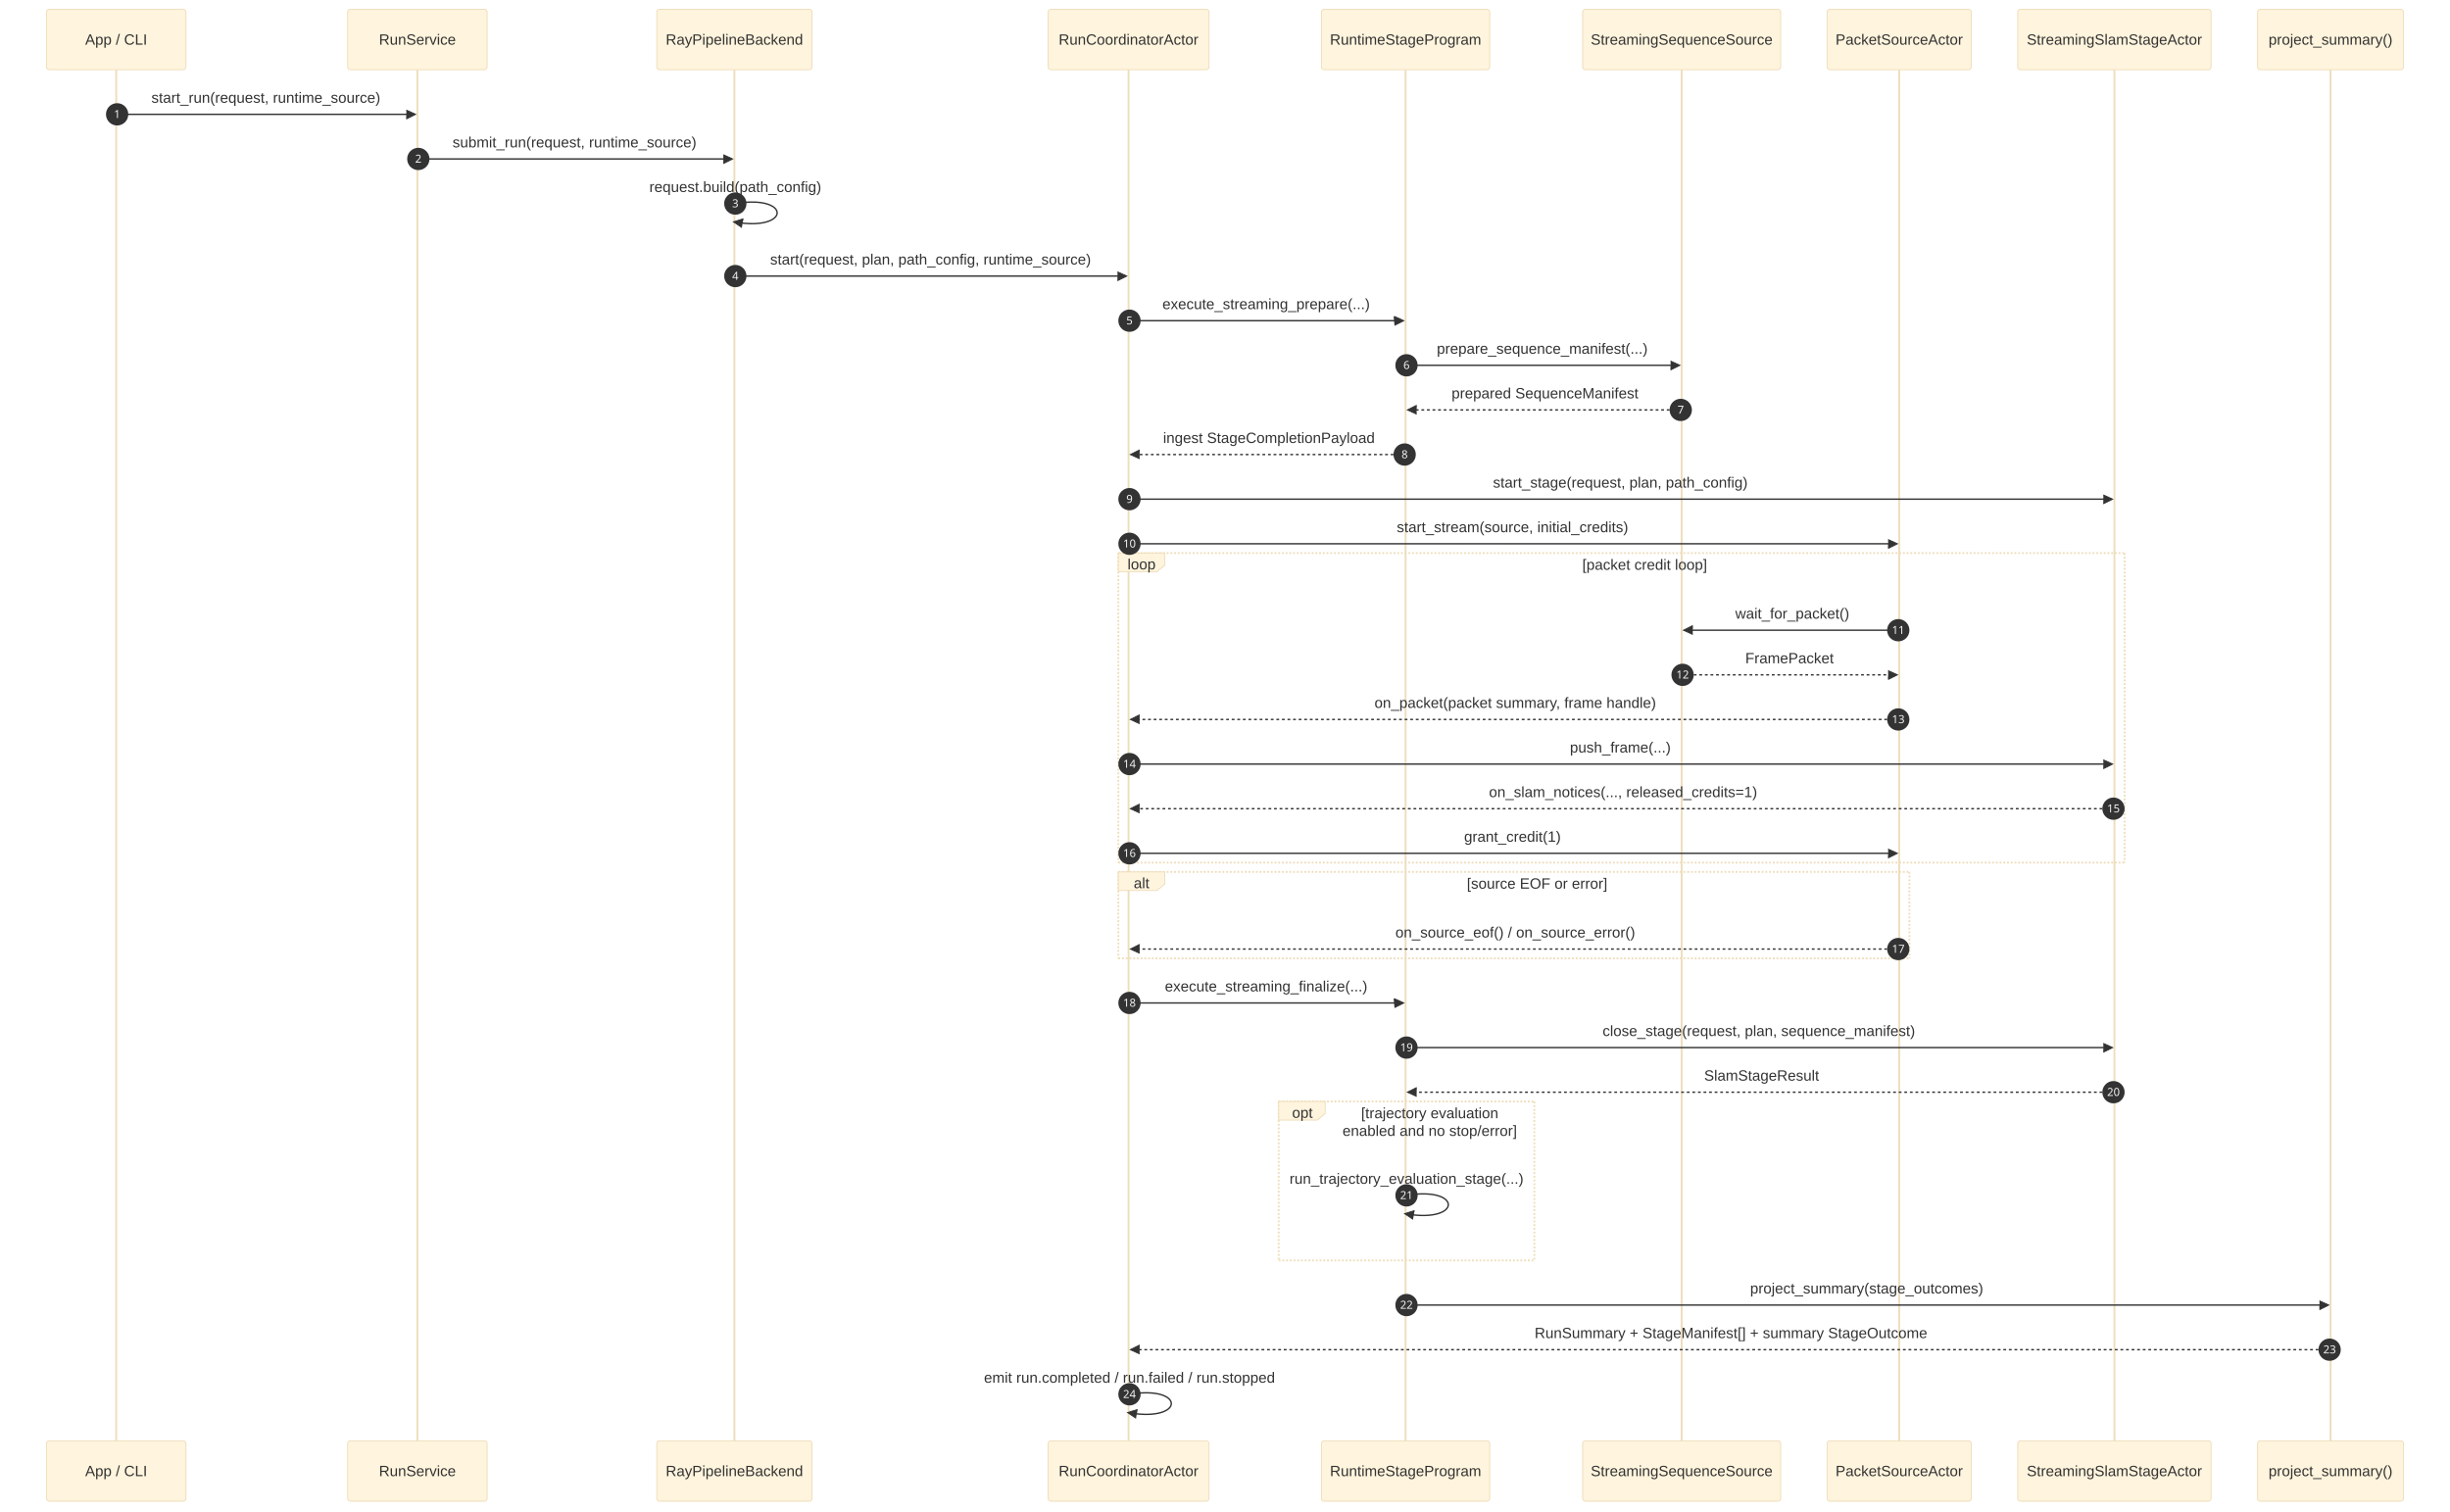
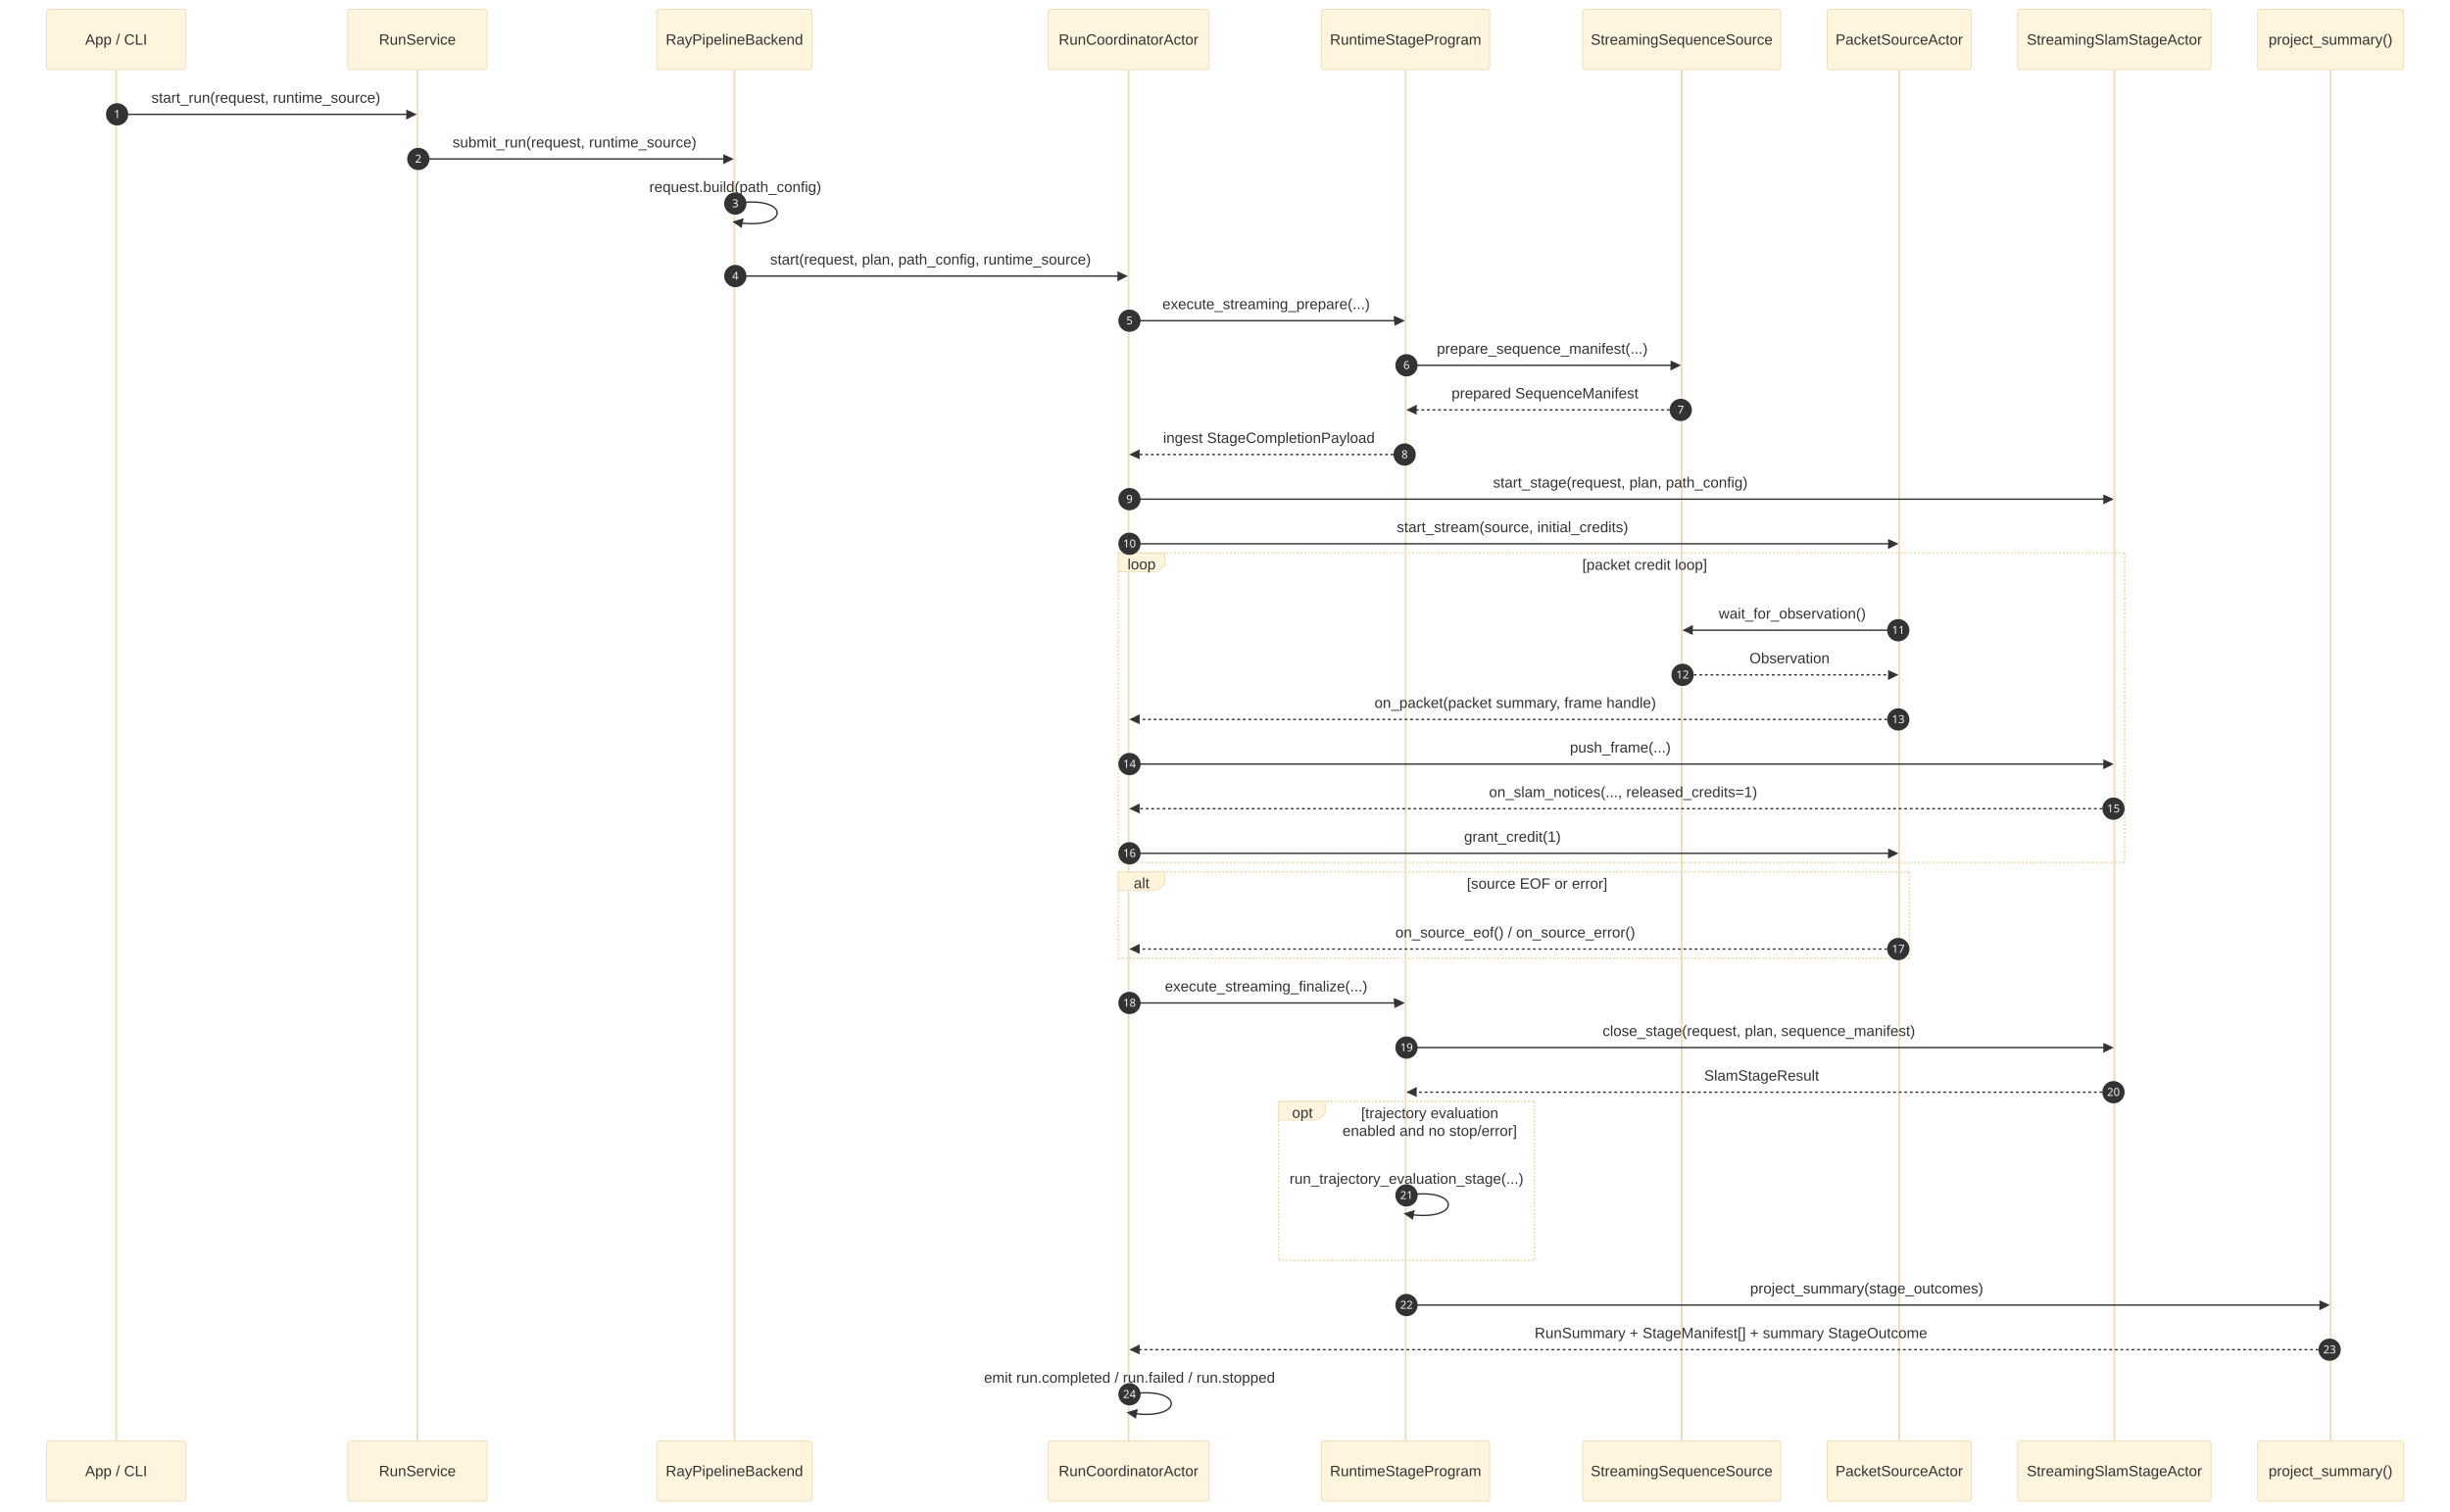
<svg xmlns="http://www.w3.org/2000/svg" id="container" width="2635.5" height="1626" viewBox="-50 -10 2635.5 1626" role="graphics-document document" aria-roledescription="sequence">
  <g>
    <rect x="2378.5" y="1540" fill="#eaeaea" stroke="#666" width="157" height="65" name="Summary" rx="3" ry="3" class="actor actor-bottom" />
    <text x="2457" y="1572.5" dominant-baseline="central" alignment-baseline="central" class="actor actor-box" style="text-anchor: middle; font-size: 16px; font-weight: 400;">
      <tspan x="2457" dy="0">project_summary()</tspan>
    </text>
  </g>
  <g>
    <rect x="2120.5" y="1540" fill="#eaeaea" stroke="#666" width="208" height="65" name="Slam" rx="3" ry="3" class="actor actor-bottom" />
    <text x="2224.5" y="1572.5" dominant-baseline="central" alignment-baseline="central" class="actor actor-box" style="text-anchor: middle; font-size: 16px; font-weight: 400;">
      <tspan x="2224.5" dy="0">StreamingSlamStageActor</tspan>
    </text>
  </g>
  <g>
    <rect x="1915.5" y="1540" fill="#eaeaea" stroke="#666" width="155" height="65" name="Packet" rx="3" ry="3" class="actor actor-bottom" />
    <text x="1993" y="1572.5" dominant-baseline="central" alignment-baseline="central" class="actor actor-box" style="text-anchor: middle; font-size: 16px; font-weight: 400;">
      <tspan x="1993" dy="0">PacketSourceActor</tspan>
    </text>
  </g>
  <g>
    <rect x="1652.5" y="1540" fill="#eaeaea" stroke="#666" width="213" height="65" name="Source" rx="3" ry="3" class="actor actor-bottom" />
    <text x="1759" y="1572.5" dominant-baseline="central" alignment-baseline="central" class="actor actor-box" style="text-anchor: middle; font-size: 16px; font-weight: 400;">
      <tspan x="1759" dy="0">StreamingSequenceSource</tspan>
    </text>
  </g>
  <g>
    <rect x="1371.5" y="1540" fill="#eaeaea" stroke="#666" width="181" height="65" name="Program" rx="3" ry="3" class="actor actor-bottom" />
    <text x="1462" y="1572.5" dominant-baseline="central" alignment-baseline="central" class="actor actor-box" style="text-anchor: middle; font-size: 16px; font-weight: 400;">
      <tspan x="1462" dy="0">RuntimeStageProgram</tspan>
    </text>
  </g>
  <g>
    <rect x="1077.5" y="1540" fill="#eaeaea" stroke="#666" width="173" height="65" name="Coord" rx="3" ry="3" class="actor actor-bottom" />
    <text x="1164" y="1572.5" dominant-baseline="central" alignment-baseline="central" class="actor actor-box" style="text-anchor: middle; font-size: 16px; font-weight: 400;">
      <tspan x="1164" dy="0">RunCoordinatorActor</tspan>
    </text>
  </g>
  <g>
    <rect x="656.5" y="1540" fill="#eaeaea" stroke="#666" width="167" height="65" name="Backend" rx="3" ry="3" class="actor actor-bottom" />
    <text x="740" y="1572.5" dominant-baseline="central" alignment-baseline="central" class="actor actor-box" style="text-anchor: middle; font-size: 16px; font-weight: 400;">
      <tspan x="740" dy="0">RayPipelineBackend</tspan>
    </text>
  </g>
  <g>
    <rect x="324" y="1540" fill="#eaeaea" stroke="#666" width="150" height="65" name="Service" rx="3" ry="3" class="actor actor-bottom" />
    <text x="399" y="1572.5" dominant-baseline="central" alignment-baseline="central" class="actor actor-box" style="text-anchor: middle; font-size: 16px; font-weight: 400;">
      <tspan x="399" dy="0">RunService</tspan>
    </text>
  </g>
  <g>
    <rect x="0" y="1540" fill="#eaeaea" stroke="#666" width="150" height="65" name="Caller" rx="3" ry="3" class="actor actor-bottom" />
    <text x="75" y="1572.5" dominant-baseline="central" alignment-baseline="central" class="actor actor-box" style="text-anchor: middle; font-size: 16px; font-weight: 400;">
      <tspan x="75" dy="0">App / CLI</tspan>
    </text>
  </g>
  <g>
    <line id="actor8" x1="2457" y1="65" x2="2457" y2="1540" class="actor-line 200" stroke-width="0.5px" stroke="#999" name="Summary" />
    <g id="root-8">
      <rect x="2378.5" y="0" fill="#eaeaea" stroke="#666" width="157" height="65" name="Summary" rx="3" ry="3" class="actor actor-top" />
      <text x="2457" y="32.5" dominant-baseline="central" alignment-baseline="central" class="actor actor-box" style="text-anchor: middle; font-size: 16px; font-weight: 400;">
        <tspan x="2457" dy="0">project_summary()</tspan>
      </text>
    </g>
  </g>
  <g>
    <line id="actor7" x1="2224.5" y1="65" x2="2224.5" y2="1540" class="actor-line 200" stroke-width="0.5px" stroke="#999" name="Slam" />
    <g id="root-7">
      <rect x="2120.5" y="0" fill="#eaeaea" stroke="#666" width="208" height="65" name="Slam" rx="3" ry="3" class="actor actor-top" />
      <text x="2224.5" y="32.5" dominant-baseline="central" alignment-baseline="central" class="actor actor-box" style="text-anchor: middle; font-size: 16px; font-weight: 400;">
        <tspan x="2224.5" dy="0">StreamingSlamStageActor</tspan>
      </text>
    </g>
  </g>
  <g>
    <line id="actor6" x1="1993" y1="65" x2="1993" y2="1540" class="actor-line 200" stroke-width="0.5px" stroke="#999" name="Packet" />
    <g id="root-6">
      <rect x="1915.5" y="0" fill="#eaeaea" stroke="#666" width="155" height="65" name="Packet" rx="3" ry="3" class="actor actor-top" />
      <text x="1993" y="32.5" dominant-baseline="central" alignment-baseline="central" class="actor actor-box" style="text-anchor: middle; font-size: 16px; font-weight: 400;">
        <tspan x="1993" dy="0">PacketSourceActor</tspan>
      </text>
    </g>
  </g>
  <g>
    <line id="actor5" x1="1759" y1="65" x2="1759" y2="1540" class="actor-line 200" stroke-width="0.5px" stroke="#999" name="Source" />
    <g id="root-5">
      <rect x="1652.5" y="0" fill="#eaeaea" stroke="#666" width="213" height="65" name="Source" rx="3" ry="3" class="actor actor-top" />
      <text x="1759" y="32.5" dominant-baseline="central" alignment-baseline="central" class="actor actor-box" style="text-anchor: middle; font-size: 16px; font-weight: 400;">
        <tspan x="1759" dy="0">StreamingSequenceSource</tspan>
      </text>
    </g>
  </g>
  <g>
    <line id="actor4" x1="1462" y1="65" x2="1462" y2="1540" class="actor-line 200" stroke-width="0.5px" stroke="#999" name="Program" />
    <g id="root-4">
      <rect x="1371.5" y="0" fill="#eaeaea" stroke="#666" width="181" height="65" name="Program" rx="3" ry="3" class="actor actor-top" />
      <text x="1462" y="32.5" dominant-baseline="central" alignment-baseline="central" class="actor actor-box" style="text-anchor: middle; font-size: 16px; font-weight: 400;">
        <tspan x="1462" dy="0">RuntimeStageProgram</tspan>
      </text>
    </g>
  </g>
  <g>
    <line id="actor3" x1="1164" y1="65" x2="1164" y2="1540" class="actor-line 200" stroke-width="0.5px" stroke="#999" name="Coord" />
    <g id="root-3">
      <rect x="1077.5" y="0" fill="#eaeaea" stroke="#666" width="173" height="65" name="Coord" rx="3" ry="3" class="actor actor-top" />
      <text x="1164" y="32.5" dominant-baseline="central" alignment-baseline="central" class="actor actor-box" style="text-anchor: middle; font-size: 16px; font-weight: 400;">
        <tspan x="1164" dy="0">RunCoordinatorActor</tspan>
      </text>
    </g>
  </g>
  <g>
    <line id="actor2" x1="740" y1="65" x2="740" y2="1540" class="actor-line 200" stroke-width="0.5px" stroke="#999" name="Backend" />
    <g id="root-2">
      <rect x="656.5" y="0" fill="#eaeaea" stroke="#666" width="167" height="65" name="Backend" rx="3" ry="3" class="actor actor-top" />
      <text x="740" y="32.5" dominant-baseline="central" alignment-baseline="central" class="actor actor-box" style="text-anchor: middle; font-size: 16px; font-weight: 400;">
        <tspan x="740" dy="0">RayPipelineBackend</tspan>
      </text>
    </g>
  </g>
  <g>
    <line id="actor1" x1="399" y1="65" x2="399" y2="1540" class="actor-line 200" stroke-width="0.5px" stroke="#999" name="Service" />
    <g id="root-1">
      <rect x="324" y="0" fill="#eaeaea" stroke="#666" width="150" height="65" name="Service" rx="3" ry="3" class="actor actor-top" />
      <text x="399" y="32.5" dominant-baseline="central" alignment-baseline="central" class="actor actor-box" style="text-anchor: middle; font-size: 16px; font-weight: 400;">
        <tspan x="399" dy="0">RunService</tspan>
      </text>
    </g>
  </g>
  <g>
    <line id="actor0" x1="75" y1="65" x2="75" y2="1540" class="actor-line 200" stroke-width="0.5px" stroke="#999" name="Caller" />
    <g id="root-0">
      <rect x="0" y="0" fill="#eaeaea" stroke="#666" width="150" height="65" name="Caller" rx="3" ry="3" class="actor actor-top" />
      <text x="75" y="32.5" dominant-baseline="central" alignment-baseline="central" class="actor actor-box" style="text-anchor: middle; font-size: 16px; font-weight: 400;">
        <tspan x="75" dy="0">App / CLI</tspan>
      </text>
    </g>
  </g>
  <style>#container{font-family:"trebuchet ms",verdana,arial,sans-serif;font-size:16px;fill:#333;}@keyframes edge-animation-frame{from{stroke-dashoffset:0;}}@keyframes dash{to{stroke-dashoffset:0;}}#container .edge-animation-slow{stroke-dasharray:9,5!important;stroke-dashoffset:900;animation:dash 50s linear infinite;stroke-linecap:round;}#container .edge-animation-fast{stroke-dasharray:9,5!important;stroke-dashoffset:900;animation:dash 20s linear infinite;stroke-linecap:round;}#container .error-icon{fill:hsl(220.588, 100%, 98.333%);}#container .error-text{fill:rgb(8.5, 5.75, 0);stroke:rgb(8.5, 5.75, 0);}#container .edge-thickness-normal{stroke-width:1px;}#container .edge-thickness-thick{stroke-width:3.5px;}#container .edge-pattern-solid{stroke-dasharray:0;}#container .edge-thickness-invisible{stroke-width:0;fill:none;}#container .edge-pattern-dashed{stroke-dasharray:3;}#container .edge-pattern-dotted{stroke-dasharray:2;}#container .marker{fill:#0b0b0b;stroke:#0b0b0b;}#container .marker.cross{stroke:#0b0b0b;}#container svg{font-family:"trebuchet ms",verdana,arial,sans-serif;font-size:16px;}#container p{margin:0;}#container .actor{stroke:hsl(40.588, 60%, 83.333%);fill:#fff4dd;}#container text.actor&gt;tspan{fill:#333;stroke:none;}#container .actor-line{stroke:hsl(40.588, 60%, 83.333%);}#container .innerArc{stroke-width:1.5;stroke-dasharray:none;}#container .messageLine0{stroke-width:1.5;stroke-dasharray:none;stroke:#333;}#container .messageLine1{stroke-width:1.5;stroke-dasharray:2,2;stroke:#333;}#container #arrowhead path{fill:#333;stroke:#333;}#container .sequenceNumber{fill:#f4f4f4;}#container #sequencenumber{fill:#333;}#container #crosshead path{fill:#333;stroke:#333;}#container .messageText{fill:#333;stroke:none;}#container .labelBox{stroke:hsl(40.588, 60%, 83.333%);fill:#fff4dd;}#container .labelText,#container .labelText&gt;tspan{fill:#333;stroke:none;}#container .loopText,#container .loopText&gt;tspan{fill:#333;stroke:none;}#container .loopLine{stroke-width:2px;stroke-dasharray:2,2;stroke:hsl(40.588, 60%, 83.333%);fill:hsl(40.588, 60%, 83.333%);}#container .note{stroke:hsl(52.683, 60%, 73.922%);fill:#fff5ad;}#container .noteText,#container .noteText&gt;tspan{fill:#333;stroke:none;}#container .activation0{fill:hsl(-79.412, 100%, 93.333%);stroke:hsl(-79.412, 100%, 83.333%);}#container .activation1{fill:hsl(-79.412, 100%, 93.333%);stroke:hsl(-79.412, 100%, 83.333%);}#container .activation2{fill:hsl(-79.412, 100%, 93.333%);stroke:hsl(-79.412, 100%, 83.333%);}#container .actorPopupMenu{position:absolute;}#container .actorPopupMenuPanel{position:absolute;fill:#fff4dd;box-shadow:0px 8px 16px 0px rgba(0,0,0,0.2);filter:drop-shadow(3px 5px 2px rgb(0 0 0 / 0.4));}#container .actor-man line{stroke:hsl(40.588, 60%, 83.333%);fill:#fff4dd;}#container .actor-man circle,#container line{stroke:hsl(40.588, 60%, 83.333%);fill:#fff4dd;stroke-width:2px;}#container :root{--mermaid-font-family:"trebuchet ms",verdana,arial,sans-serif;}</style>
  <g />
  <defs>
    <symbol id="computer" width="24" height="24">
      <path transform="scale(.5)" d="M2 2v13h20v-13h-20zm18 11h-16v-9h16v9zm-10.228 6l.466-1h3.524l.467 1h-4.457zm14.228 3h-24l2-6h2.104l-1.33 4h18.45l-1.297-4h2.073l2 6zm-5-10h-14v-7h14v7z" />
    </symbol>
  </defs>
  <defs>
    <symbol id="database" fill-rule="evenodd" clip-rule="evenodd">
      <path transform="scale(.5)" d="M12.258.001l.256.004.255.005.253.008.251.01.249.012.247.015.246.016.242.019.241.02.239.023.236.024.233.027.231.028.229.031.225.032.223.034.22.036.217.038.214.04.211.041.208.043.205.045.201.046.198.048.194.05.191.051.187.053.183.054.18.056.175.057.172.059.168.06.163.061.16.063.155.064.15.066.074.033.073.033.071.034.07.034.069.035.068.035.067.035.066.035.064.036.064.036.062.036.06.036.06.037.058.037.058.037.055.038.055.038.053.038.052.038.051.039.05.039.048.039.047.039.045.04.044.04.043.04.041.04.04.041.039.041.037.041.036.041.034.041.033.042.032.042.03.042.029.042.027.042.026.043.024.043.023.043.021.043.02.043.018.044.017.043.015.044.013.044.012.044.011.045.009.044.007.045.006.045.004.045.002.045.001.045v17l-.001.045-.002.045-.004.045-.006.045-.007.045-.009.044-.011.045-.012.044-.013.044-.015.044-.017.043-.018.044-.02.043-.021.043-.023.043-.024.043-.026.043-.027.042-.029.042-.03.042-.032.042-.033.042-.034.041-.036.041-.037.041-.039.041-.04.041-.041.04-.043.04-.044.04-.045.04-.047.039-.048.039-.05.039-.051.039-.052.038-.053.038-.055.038-.055.038-.058.037-.058.037-.06.037-.06.036-.062.036-.064.036-.064.036-.066.035-.067.035-.068.035-.069.035-.07.034-.071.034-.073.033-.074.033-.15.066-.155.064-.16.063-.163.061-.168.06-.172.059-.175.057-.18.056-.183.054-.187.053-.191.051-.194.05-.198.048-.201.046-.205.045-.208.043-.211.041-.214.04-.217.038-.22.036-.223.034-.225.032-.229.031-.231.028-.233.027-.236.024-.239.023-.241.02-.242.019-.246.016-.247.015-.249.012-.251.01-.253.008-.255.005-.256.004-.258.001-.258-.001-.256-.004-.255-.005-.253-.008-.251-.01-.249-.012-.247-.015-.245-.016-.243-.019-.241-.02-.238-.023-.236-.024-.234-.027-.231-.028-.228-.031-.226-.032-.223-.034-.22-.036-.217-.038-.214-.04-.211-.041-.208-.043-.204-.045-.201-.046-.198-.048-.195-.05-.19-.051-.187-.053-.184-.054-.179-.056-.176-.057-.172-.059-.167-.06-.164-.061-.159-.063-.155-.064-.151-.066-.074-.033-.072-.033-.072-.034-.07-.034-.069-.035-.068-.035-.067-.035-.066-.035-.064-.036-.063-.036-.062-.036-.061-.036-.06-.037-.058-.037-.057-.037-.056-.038-.055-.038-.053-.038-.052-.038-.051-.039-.049-.039-.049-.039-.046-.039-.046-.04-.044-.04-.043-.04-.041-.04-.04-.041-.039-.041-.037-.041-.036-.041-.034-.041-.033-.042-.032-.042-.03-.042-.029-.042-.027-.042-.026-.043-.024-.043-.023-.043-.021-.043-.02-.043-.018-.044-.017-.043-.015-.044-.013-.044-.012-.044-.011-.045-.009-.044-.007-.045-.006-.045-.004-.045-.002-.045-.001-.045v-17l.001-.045.002-.045.004-.045.006-.045.007-.045.009-.044.011-.045.012-.044.013-.044.015-.044.017-.043.018-.044.02-.043.021-.043.023-.043.024-.043.026-.043.027-.042.029-.042.03-.042.032-.042.033-.042.034-.041.036-.041.037-.041.039-.041.04-.041.041-.04.043-.04.044-.04.046-.04.046-.039.049-.039.049-.039.051-.039.052-.038.053-.038.055-.038.056-.038.057-.037.058-.037.06-.037.061-.036.062-.036.063-.036.064-.036.066-.035.067-.035.068-.035.069-.035.07-.034.072-.034.072-.033.074-.033.151-.066.155-.064.159-.063.164-.061.167-.06.172-.059.176-.057.179-.056.184-.054.187-.053.19-.051.195-.05.198-.048.201-.046.204-.045.208-.043.211-.041.214-.04.217-.038.22-.036.223-.034.226-.032.228-.031.231-.028.234-.027.236-.024.238-.023.241-.02.243-.019.245-.016.247-.015.249-.012.251-.01.253-.008.255-.005.256-.004.258-.001.258.001zm-9.258 20.499v.01l.001.021.003.021.004.022.005.021.006.022.007.022.009.023.01.022.011.023.012.023.013.023.015.023.016.024.017.023.018.024.019.024.021.024.022.025.023.024.024.025.052.049.056.05.061.051.066.051.07.051.075.051.079.052.084.052.088.052.092.052.097.052.102.051.105.052.11.052.114.051.119.051.123.051.127.05.131.05.135.05.139.048.144.049.147.047.152.047.155.047.16.045.163.045.167.043.171.043.176.041.178.041.183.039.187.039.19.037.194.035.197.035.202.033.204.031.209.03.212.029.216.027.219.025.222.024.226.021.23.02.233.018.236.016.24.015.243.012.246.01.249.008.253.005.256.004.259.001.26-.001.257-.004.254-.005.25-.008.247-.011.244-.012.241-.014.237-.016.233-.018.231-.021.226-.021.224-.024.22-.026.216-.027.212-.028.21-.031.205-.031.202-.034.198-.034.194-.036.191-.037.187-.039.183-.04.179-.04.175-.042.172-.043.168-.044.163-.045.16-.046.155-.046.152-.047.148-.048.143-.049.139-.049.136-.05.131-.05.126-.05.123-.051.118-.052.114-.051.11-.052.106-.052.101-.052.096-.052.092-.052.088-.053.083-.051.079-.052.074-.052.07-.051.065-.051.06-.051.056-.05.051-.05.023-.024.023-.025.021-.024.02-.024.019-.024.018-.024.017-.024.015-.023.014-.024.013-.023.012-.023.01-.023.01-.022.008-.022.006-.022.006-.022.004-.022.004-.021.001-.021.001-.021v-4.127l-.077.055-.08.053-.083.054-.085.053-.087.052-.09.052-.093.051-.095.05-.097.05-.1.049-.102.049-.105.048-.106.047-.109.047-.111.046-.114.045-.115.045-.118.044-.12.043-.122.042-.124.042-.126.041-.128.04-.13.04-.132.038-.134.038-.135.037-.138.037-.139.035-.142.035-.143.034-.144.033-.147.032-.148.031-.15.03-.151.03-.153.029-.154.027-.156.027-.158.026-.159.025-.161.024-.162.023-.163.022-.165.021-.166.02-.167.019-.169.018-.169.017-.171.016-.173.015-.173.014-.175.013-.175.012-.177.011-.178.01-.179.008-.179.008-.181.006-.182.005-.182.004-.184.003-.184.002h-.37l-.184-.002-.184-.003-.182-.004-.182-.005-.181-.006-.179-.008-.179-.008-.178-.01-.176-.011-.176-.012-.175-.013-.173-.014-.172-.015-.171-.016-.17-.017-.169-.018-.167-.019-.166-.02-.165-.021-.163-.022-.162-.023-.161-.024-.159-.025-.157-.026-.156-.027-.155-.027-.153-.029-.151-.03-.15-.03-.148-.031-.146-.032-.145-.033-.143-.034-.141-.035-.14-.035-.137-.037-.136-.037-.134-.038-.132-.038-.13-.04-.128-.04-.126-.041-.124-.042-.122-.042-.12-.044-.117-.043-.116-.045-.113-.045-.112-.046-.109-.047-.106-.047-.105-.048-.102-.049-.1-.049-.097-.05-.095-.05-.093-.052-.09-.051-.087-.052-.085-.053-.083-.054-.08-.054-.077-.054v4.127zm0-5.654v.011l.001.021.003.021.004.021.005.022.006.022.007.022.009.022.01.022.011.023.012.023.013.023.015.024.016.023.017.024.018.024.019.024.021.024.022.024.023.025.024.024.052.05.056.05.061.05.066.051.07.051.075.052.079.051.084.052.088.052.092.052.097.052.102.052.105.052.11.051.114.051.119.052.123.05.127.051.131.05.135.049.139.049.144.048.147.048.152.047.155.046.16.045.163.045.167.044.171.042.176.042.178.04.183.04.187.038.19.037.194.036.197.034.202.033.204.032.209.03.212.028.216.027.219.025.222.024.226.022.23.02.233.018.236.016.24.014.243.012.246.01.249.008.253.006.256.003.259.001.26-.001.257-.003.254-.006.25-.008.247-.01.244-.012.241-.015.237-.016.233-.018.231-.02.226-.022.224-.024.22-.025.216-.027.212-.029.21-.03.205-.032.202-.033.198-.035.194-.036.191-.037.187-.039.183-.039.179-.041.175-.042.172-.043.168-.044.163-.045.16-.045.155-.047.152-.047.148-.048.143-.048.139-.05.136-.049.131-.05.126-.051.123-.051.118-.051.114-.052.11-.052.106-.052.101-.052.096-.052.092-.052.088-.052.083-.052.079-.052.074-.051.07-.052.065-.051.06-.05.056-.051.051-.049.023-.025.023-.024.021-.025.02-.024.019-.024.018-.024.017-.024.015-.023.014-.023.013-.024.012-.022.01-.023.01-.023.008-.022.006-.022.006-.022.004-.021.004-.022.001-.021.001-.021v-4.139l-.077.054-.08.054-.083.054-.085.052-.087.053-.09.051-.093.051-.095.051-.097.05-.1.049-.102.049-.105.048-.106.047-.109.047-.111.046-.114.045-.115.044-.118.044-.12.044-.122.042-.124.042-.126.041-.128.04-.13.039-.132.039-.134.038-.135.037-.138.036-.139.036-.142.035-.143.033-.144.033-.147.033-.148.031-.15.03-.151.03-.153.028-.154.028-.156.027-.158.026-.159.025-.161.024-.162.023-.163.022-.165.021-.166.02-.167.019-.169.018-.169.017-.171.016-.173.015-.173.014-.175.013-.175.012-.177.011-.178.009-.179.009-.179.007-.181.007-.182.005-.182.004-.184.003-.184.002h-.37l-.184-.002-.184-.003-.182-.004-.182-.005-.181-.007-.179-.007-.179-.009-.178-.009-.176-.011-.176-.012-.175-.013-.173-.014-.172-.015-.171-.016-.17-.017-.169-.018-.167-.019-.166-.02-.165-.021-.163-.022-.162-.023-.161-.024-.159-.025-.157-.026-.156-.027-.155-.028-.153-.028-.151-.03-.15-.03-.148-.031-.146-.033-.145-.033-.143-.033-.141-.035-.14-.036-.137-.036-.136-.037-.134-.038-.132-.039-.13-.039-.128-.04-.126-.041-.124-.042-.122-.043-.12-.043-.117-.044-.116-.044-.113-.046-.112-.046-.109-.046-.106-.047-.105-.048-.102-.049-.1-.049-.097-.05-.095-.051-.093-.051-.09-.051-.087-.053-.085-.052-.083-.054-.08-.054-.077-.054v4.139zm0-5.666v.011l.001.02.003.022.004.021.005.022.006.021.007.022.009.023.01.022.011.023.012.023.013.023.015.023.016.024.017.024.018.023.019.024.021.025.022.024.023.024.024.025.052.05.056.05.061.05.066.051.07.051.075.052.079.051.084.052.088.052.092.052.097.052.102.052.105.051.11.052.114.051.119.051.123.051.127.05.131.05.135.05.139.049.144.048.147.048.152.047.155.046.16.045.163.045.167.043.171.043.176.042.178.04.183.04.187.038.19.037.194.036.197.034.202.033.204.032.209.03.212.028.216.027.219.025.222.024.226.021.23.02.233.018.236.017.24.014.243.012.246.01.249.008.253.006.256.003.259.001.26-.001.257-.003.254-.006.25-.008.247-.01.244-.013.241-.014.237-.016.233-.018.231-.02.226-.022.224-.024.22-.025.216-.027.212-.029.21-.03.205-.032.202-.033.198-.035.194-.036.191-.037.187-.039.183-.039.179-.041.175-.042.172-.043.168-.044.163-.045.16-.045.155-.047.152-.047.148-.048.143-.049.139-.049.136-.049.131-.051.126-.05.123-.051.118-.052.114-.051.11-.052.106-.052.101-.052.096-.052.092-.052.088-.052.083-.052.079-.052.074-.052.07-.051.065-.051.06-.051.056-.05.051-.049.023-.025.023-.025.021-.024.02-.024.019-.024.018-.024.017-.024.015-.023.014-.024.013-.023.012-.023.01-.022.01-.023.008-.022.006-.022.006-.022.004-.022.004-.021.001-.021.001-.021v-4.153l-.077.054-.08.054-.083.053-.085.053-.087.053-.09.051-.093.051-.095.051-.097.05-.1.049-.102.048-.105.048-.106.048-.109.046-.111.046-.114.046-.115.044-.118.044-.12.043-.122.043-.124.042-.126.041-.128.04-.13.039-.132.039-.134.038-.135.037-.138.036-.139.036-.142.034-.143.034-.144.033-.147.032-.148.032-.15.03-.151.03-.153.028-.154.028-.156.027-.158.026-.159.024-.161.024-.162.023-.163.023-.165.021-.166.02-.167.019-.169.018-.169.017-.171.016-.173.015-.173.014-.175.013-.175.012-.177.01-.178.01-.179.009-.179.007-.181.006-.182.006-.182.004-.184.003-.184.001-.185.001-.185-.001-.184-.001-.184-.003-.182-.004-.182-.006-.181-.006-.179-.007-.179-.009-.178-.01-.176-.01-.176-.012-.175-.013-.173-.014-.172-.015-.171-.016-.17-.017-.169-.018-.167-.019-.166-.02-.165-.021-.163-.023-.162-.023-.161-.024-.159-.024-.157-.026-.156-.027-.155-.028-.153-.028-.151-.03-.15-.03-.148-.032-.146-.032-.145-.033-.143-.034-.141-.034-.14-.036-.137-.036-.136-.037-.134-.038-.132-.039-.13-.039-.128-.041-.126-.041-.124-.041-.122-.043-.12-.043-.117-.044-.116-.044-.113-.046-.112-.046-.109-.046-.106-.048-.105-.048-.102-.048-.1-.05-.097-.049-.095-.051-.093-.051-.09-.052-.087-.052-.085-.053-.083-.053-.08-.054-.077-.054v4.153zm8.74-8.179l-.257.004-.254.005-.25.008-.247.011-.244.012-.241.014-.237.016-.233.018-.231.021-.226.022-.224.023-.22.026-.216.027-.212.028-.21.031-.205.032-.202.033-.198.034-.194.036-.191.038-.187.038-.183.04-.179.041-.175.042-.172.043-.168.043-.163.045-.16.046-.155.046-.152.048-.148.048-.143.048-.139.049-.136.05-.131.05-.126.051-.123.051-.118.051-.114.052-.11.052-.106.052-.101.052-.096.052-.092.052-.088.052-.083.052-.079.052-.074.051-.07.052-.065.051-.06.05-.056.05-.051.05-.023.025-.023.024-.021.024-.02.025-.019.024-.018.024-.017.023-.015.024-.014.023-.013.023-.012.023-.01.023-.01.022-.008.022-.006.023-.006.021-.004.022-.004.021-.001.021-.001.021.001.021.001.021.004.021.004.022.006.021.006.023.008.022.01.022.01.023.012.023.013.023.014.023.015.024.017.023.018.024.019.024.02.025.021.024.023.024.023.025.051.05.056.05.06.05.065.051.07.052.074.051.079.052.083.052.088.052.092.052.096.052.101.052.106.052.11.052.114.052.118.051.123.051.126.051.131.05.136.05.139.049.143.048.148.048.152.048.155.046.16.046.163.045.168.043.172.043.175.042.179.041.183.04.187.038.191.038.194.036.198.034.202.033.205.032.21.031.212.028.216.027.22.026.224.023.226.022.231.021.233.018.237.016.241.014.244.012.247.011.25.008.254.005.257.004.26.001.26-.001.257-.004.254-.005.25-.008.247-.011.244-.012.241-.014.237-.016.233-.018.231-.021.226-.022.224-.023.22-.026.216-.027.212-.028.21-.031.205-.032.202-.033.198-.034.194-.036.191-.038.187-.038.183-.04.179-.041.175-.042.172-.043.168-.043.163-.045.16-.046.155-.046.152-.048.148-.048.143-.048.139-.049.136-.05.131-.05.126-.051.123-.051.118-.051.114-.052.11-.052.106-.052.101-.052.096-.052.092-.052.088-.052.083-.052.079-.052.074-.051.07-.052.065-.051.06-.05.056-.05.051-.05.023-.025.023-.024.021-.024.02-.025.019-.024.018-.024.017-.023.015-.024.014-.023.013-.023.012-.023.01-.023.01-.022.008-.022.006-.023.006-.021.004-.022.004-.021.001-.021.001-.021-.001-.021-.001-.021-.004-.021-.004-.022-.006-.021-.006-.023-.008-.022-.01-.022-.01-.023-.012-.023-.013-.023-.014-.023-.015-.024-.017-.023-.018-.024-.019-.024-.02-.025-.021-.024-.023-.024-.023-.025-.051-.05-.056-.05-.06-.05-.065-.051-.07-.052-.074-.051-.079-.052-.083-.052-.088-.052-.092-.052-.096-.052-.101-.052-.106-.052-.11-.052-.114-.052-.118-.051-.123-.051-.126-.051-.131-.05-.136-.05-.139-.049-.143-.048-.148-.048-.152-.048-.155-.046-.16-.046-.163-.045-.168-.043-.172-.043-.175-.042-.179-.041-.183-.04-.187-.038-.191-.038-.194-.036-.198-.034-.202-.033-.205-.032-.21-.031-.212-.028-.216-.027-.22-.026-.224-.023-.226-.022-.231-.021-.233-.018-.237-.016-.241-.014-.244-.012-.247-.011-.25-.008-.254-.005-.257-.004-.26-.001-.26.001z" />
    </symbol>
  </defs>
  <defs>
    <symbol id="clock" width="24" height="24">
      <path transform="scale(.5)" d="M12 2c5.514 0 10 4.486 10 10s-4.486 10-10 10-10-4.486-10-10 4.486-10 10-10zm0-2c-6.627 0-12 5.373-12 12s5.373 12 12 12 12-5.373 12-12-5.373-12-12-12zm5.848 12.459c.202.038.202.333.001.372-1.907.361-6.045 1.111-6.547 1.111-.719 0-1.301-.582-1.301-1.301 0-.512.77-5.447 1.125-7.445.034-.192.312-.181.343.014l.985 6.238 5.394 1.011z" />
    </symbol>
  </defs>
  <defs>
    <marker id="arrowhead" refX="7.9" refY="5" markerUnits="userSpaceOnUse" markerWidth="12" markerHeight="12" orient="auto-start-reverse">
      <path d="M -1 0 L 10 5 L 0 10 z" />
    </marker>
  </defs>
  <defs>
    <marker id="crosshead" markerWidth="15" markerHeight="8" orient="auto" refX="4" refY="4.5">
      <path fill="none" stroke="#000000" stroke-width="1pt" d="M 1,2 L 6,7 M 6,2 L 1,7" style="stroke-dasharray: 0, 0;" />
    </marker>
  </defs>
  <defs>
    <marker id="filled-head" refX="15.5" refY="7" markerWidth="20" markerHeight="28" orient="auto">
      <path d="M 18,7 L9,13 L14,7 L9,1 Z" />
    </marker>
  </defs>
  <defs>
    <marker id="sequencenumber" refX="15" refY="15" markerWidth="60" markerHeight="40" orient="auto">
      <circle cx="15" cy="15" r="6" />
    </marker>
  </defs>
  <g>
    <line x1="1153" y1="585" x2="2235.5" y2="585" class="loopLine" />
    <line x1="2235.5" y1="585" x2="2235.5" y2="918" class="loopLine" />
    <line x1="1153" y1="918" x2="2235.5" y2="918" class="loopLine" />
    <line x1="1153" y1="585" x2="1153" y2="918" class="loopLine" />
    <polygon points="1153,585 1203,585 1203,598 1194.6,605 1153,605" class="labelBox" />
    <text x="1178" y="598" text-anchor="middle" dominant-baseline="middle" alignment-baseline="middle" class="labelText" style="font-size: 16px; font-weight: 400;">loop</text>
    <text x="1719.25" y="603" text-anchor="middle" class="loopText" style="font-size: 16px; font-weight: 400;">
      <tspan x="1719.25">[packet credit loop]</tspan>
    </text>
  </g>
  <g>
    <line x1="1153" y1="928" x2="2004" y2="928" class="loopLine" />
    <line x1="2004" y1="928" x2="2004" y2="1021" class="loopLine" />
    <line x1="1153" y1="1021" x2="2004" y2="1021" class="loopLine" />
    <line x1="1153" y1="928" x2="1153" y2="1021" class="loopLine" />
    <polygon points="1153,928 1203,928 1203,941 1194.6,948 1153,948" class="labelBox" />
    <text x="1178" y="941" text-anchor="middle" dominant-baseline="middle" alignment-baseline="middle" class="labelText" style="font-size: 16px; font-weight: 400;">alt</text>
    <text x="1603.5" y="946" text-anchor="middle" class="loopText" style="font-size: 16px; font-weight: 400;">
      <tspan x="1603.5">[source EOF or error]</tspan>
    </text>
  </g>
  <g>
    <line x1="1325.5" y1="1175" x2="1600.5" y2="1175" class="loopLine" />
    <line x1="1600.5" y1="1175" x2="1600.5" y2="1346" class="loopLine" />
    <line x1="1325.5" y1="1346" x2="1600.5" y2="1346" class="loopLine" />
    <line x1="1325.5" y1="1175" x2="1325.5" y2="1346" class="loopLine" />
    <polygon points="1325.5,1175 1375.5,1175 1375.5,1188 1367.1,1195 1325.5,1195" class="labelBox" />
    <text x="1351" y="1188" text-anchor="middle" dominant-baseline="middle" alignment-baseline="middle" class="labelText" style="font-size: 16px; font-weight: 400;">opt</text>
    <text x="1488" y="1193" text-anchor="middle" class="loopText" style="font-size: 16px; font-weight: 400;">
      <tspan x="1488">[trajectory evaluation</tspan>
    </text>
    <text x="1488" y="1212" text-anchor="middle" class="loopText" style="font-size: 16px; font-weight: 400;">
      <tspan x="1488">enabled and no stop/error]</tspan>
    </text>
  </g>
  <text x="236" y="80" text-anchor="middle" dominant-baseline="middle" alignment-baseline="middle" class="messageText" dy="1em" style="font-size: 16px; font-weight: 400;">start_run(request, runtime_source)</text>
  <line x1="76" y1="113" x2="395" y2="113" class="messageLine0" stroke-width="2" stroke="none" marker-end="url(#arrowhead)" style="fill: none;" />
  <line x1="76" y1="113" x2="76" y2="113" stroke-width="0" marker-start="url(#sequencenumber)" />
  <text x="76" y="117" font-family="sans-serif" font-size="12px" text-anchor="middle" class="sequenceNumber">1</text>
  <text x="568" y="128" text-anchor="middle" dominant-baseline="middle" alignment-baseline="middle" class="messageText" dy="1em" style="font-size: 16px; font-weight: 400;">submit_run(request, runtime_source)</text>
  <line x1="400" y1="161" x2="736" y2="161" class="messageLine0" stroke-width="2" stroke="none" marker-end="url(#arrowhead)" style="fill: none;" />
  <line x1="400" y1="161" x2="400" y2="161" stroke-width="0" marker-start="url(#sequencenumber)" />
  <text x="400" y="165" font-family="sans-serif" font-size="12px" text-anchor="middle" class="sequenceNumber">2</text>
  <text x="741" y="176" text-anchor="middle" dominant-baseline="middle" alignment-baseline="middle" class="messageText" dy="1em" style="font-size: 16px; font-weight: 400;">request.build(path_config)</text>
  <path d="M 741,209 C 801,199 801,239 741,229" class="messageLine0" stroke-width="2" stroke="none" marker-end="url(#arrowhead)" style="fill: none;" />
  <line x1="741" y1="209" x2="741" y2="209" stroke-width="0" marker-start="url(#sequencenumber)" />
  <text x="741" y="213" font-family="sans-serif" font-size="12px" text-anchor="middle" class="sequenceNumber">3</text>
  <text x="951" y="254" text-anchor="middle" dominant-baseline="middle" alignment-baseline="middle" class="messageText" dy="1em" style="font-size: 16px; font-weight: 400;">start(request, plan, path_config, runtime_source)</text>
  <line x1="741" y1="287" x2="1160" y2="287" class="messageLine0" stroke-width="2" stroke="none" marker-end="url(#arrowhead)" style="fill: none;" />
  <line x1="741" y1="287" x2="741" y2="287" stroke-width="0" marker-start="url(#sequencenumber)" />
  <text x="741" y="291" font-family="sans-serif" font-size="12px" text-anchor="middle" class="sequenceNumber">4</text>
  <text x="1312" y="302" text-anchor="middle" dominant-baseline="middle" alignment-baseline="middle" class="messageText" dy="1em" style="font-size: 16px; font-weight: 400;">execute_streaming_prepare(...)</text>
  <line x1="1165" y1="335" x2="1458" y2="335" class="messageLine0" stroke-width="2" stroke="none" marker-end="url(#arrowhead)" style="fill: none;" />
  <line x1="1165" y1="335" x2="1165" y2="335" stroke-width="0" marker-start="url(#sequencenumber)" />
  <text x="1165" y="339" font-family="sans-serif" font-size="12px" text-anchor="middle" class="sequenceNumber">5</text>
  <text x="1609" y="350" text-anchor="middle" dominant-baseline="middle" alignment-baseline="middle" class="messageText" dy="1em" style="font-size: 16px; font-weight: 400;">prepare_sequence_manifest(...)</text>
  <line x1="1463" y1="383" x2="1755" y2="383" class="messageLine0" stroke-width="2" stroke="none" marker-end="url(#arrowhead)" style="fill: none;" />
  <line x1="1463" y1="383" x2="1463" y2="383" stroke-width="0" marker-start="url(#sequencenumber)" />
  <text x="1463" y="387" font-family="sans-serif" font-size="12px" text-anchor="middle" class="sequenceNumber">6</text>
  <text x="1612" y="398" text-anchor="middle" dominant-baseline="middle" alignment-baseline="middle" class="messageText" dy="1em" style="font-size: 16px; font-weight: 400;">prepared SequenceManifest</text>
  <line x1="1758" y1="431" x2="1466" y2="431" class="messageLine1" stroke-width="2" stroke="none" marker-end="url(#arrowhead)" style="stroke-dasharray: 3, 3; fill: none;" />
  <line x1="1758" y1="431" x2="1758" y2="431" stroke-width="0" marker-start="url(#sequencenumber)" />
  <text x="1758" y="435" font-family="sans-serif" font-size="12px" text-anchor="middle" class="sequenceNumber">7</text>
  <text x="1315" y="446" text-anchor="middle" dominant-baseline="middle" alignment-baseline="middle" class="messageText" dy="1em" style="font-size: 16px; font-weight: 400;">ingest StageCompletionPayload</text>
  <line x1="1461" y1="479" x2="1168" y2="479" class="messageLine1" stroke-width="2" stroke="none" marker-end="url(#arrowhead)" style="stroke-dasharray: 3, 3; fill: none;" />
  <line x1="1461" y1="479" x2="1461" y2="479" stroke-width="0" marker-start="url(#sequencenumber)" />
  <text x="1461" y="483" font-family="sans-serif" font-size="12px" text-anchor="middle" class="sequenceNumber">8</text>
  <text x="1693" y="494" text-anchor="middle" dominant-baseline="middle" alignment-baseline="middle" class="messageText" dy="1em" style="font-size: 16px; font-weight: 400;">start_stage(request, plan, path_config)</text>
  <line x1="1165" y1="527" x2="2220.5" y2="527" class="messageLine0" stroke-width="2" stroke="none" marker-end="url(#arrowhead)" style="fill: none;" />
  <line x1="1165" y1="527" x2="1165" y2="527" stroke-width="0" marker-start="url(#sequencenumber)" />
  <text x="1165" y="531" font-family="sans-serif" font-size="12px" text-anchor="middle" class="sequenceNumber">9</text>
  <text x="1577" y="542" text-anchor="middle" dominant-baseline="middle" alignment-baseline="middle" class="messageText" dy="1em" style="font-size: 16px; font-weight: 400;">start_stream(source, initial_credits)</text>
  <line x1="1165" y1="575" x2="1989" y2="575" class="messageLine0" stroke-width="2" stroke="none" marker-end="url(#arrowhead)" style="fill: none;" />
  <line x1="1165" y1="575" x2="1165" y2="575" stroke-width="0" marker-start="url(#sequencenumber)" />
  <text x="1165" y="579" font-family="sans-serif" font-size="12px" text-anchor="middle" class="sequenceNumber">10</text>
-   <text x="1878" y="635" text-anchor="middle" dominant-baseline="middle" alignment-baseline="middle" class="messageText" dy="1em" style="font-size: 16px; font-weight: 400;">wait_for_packet()</text>
+   <text x="1878" y="635" text-anchor="middle" dominant-baseline="middle" alignment-baseline="middle" class="messageText" dy="1em" style="font-size: 16px; font-weight: 400;">wait_for_observation()</text>
  <line x1="1992" y1="668" x2="1763" y2="668" class="messageLine0" stroke-width="2" stroke="none" marker-end="url(#arrowhead)" style="fill: none;" />
  <line x1="1992" y1="668" x2="1992" y2="668" stroke-width="0" marker-start="url(#sequencenumber)" />
  <text x="1992" y="672" font-family="sans-serif" font-size="12px" text-anchor="middle" class="sequenceNumber">11</text>
-   <text x="1875" y="683" text-anchor="middle" dominant-baseline="middle" alignment-baseline="middle" class="messageText" dy="1em" style="font-size: 16px; font-weight: 400;">FramePacket</text>
+   <text x="1875" y="683" text-anchor="middle" dominant-baseline="middle" alignment-baseline="middle" class="messageText" dy="1em" style="font-size: 16px; font-weight: 400;">Observation</text>
  <line x1="1760" y1="716" x2="1989" y2="716" class="messageLine1" stroke-width="2" stroke="none" marker-end="url(#arrowhead)" style="stroke-dasharray: 3, 3; fill: none;" />
  <line x1="1760" y1="716" x2="1760" y2="716" stroke-width="0" marker-start="url(#sequencenumber)" />
  <text x="1760" y="720" font-family="sans-serif" font-size="12px" text-anchor="middle" class="sequenceNumber">12</text>
  <text x="1580" y="731" text-anchor="middle" dominant-baseline="middle" alignment-baseline="middle" class="messageText" dy="1em" style="font-size: 16px; font-weight: 400;">on_packet(packet summary, frame handle)</text>
  <line x1="1992" y1="764" x2="1168" y2="764" class="messageLine1" stroke-width="2" stroke="none" marker-end="url(#arrowhead)" style="stroke-dasharray: 3, 3; fill: none;" />
  <line x1="1992" y1="764" x2="1992" y2="764" stroke-width="0" marker-start="url(#sequencenumber)" />
  <text x="1992" y="768" font-family="sans-serif" font-size="12px" text-anchor="middle" class="sequenceNumber">13</text>
  <text x="1693" y="779" text-anchor="middle" dominant-baseline="middle" alignment-baseline="middle" class="messageText" dy="1em" style="font-size: 16px; font-weight: 400;">push_frame(...)</text>
  <line x1="1165" y1="812" x2="2220.5" y2="812" class="messageLine0" stroke-width="2" stroke="none" marker-end="url(#arrowhead)" style="fill: none;" />
  <line x1="1165" y1="812" x2="1165" y2="812" stroke-width="0" marker-start="url(#sequencenumber)" />
  <text x="1165" y="816" font-family="sans-serif" font-size="12px" text-anchor="middle" class="sequenceNumber">14</text>
  <text x="1696" y="827" text-anchor="middle" dominant-baseline="middle" alignment-baseline="middle" class="messageText" dy="1em" style="font-size: 16px; font-weight: 400;">on_slam_notices(..., released_credits=1)</text>
  <line x1="2223.5" y1="860" x2="1168" y2="860" class="messageLine1" stroke-width="2" stroke="none" marker-end="url(#arrowhead)" style="stroke-dasharray: 3, 3; fill: none;" />
  <line x1="2223.5" y1="860" x2="2223.5" y2="860" stroke-width="0" marker-start="url(#sequencenumber)" />
  <text x="2223.5" y="864" font-family="sans-serif" font-size="12px" text-anchor="middle" class="sequenceNumber">15</text>
  <text x="1577" y="875" text-anchor="middle" dominant-baseline="middle" alignment-baseline="middle" class="messageText" dy="1em" style="font-size: 16px; font-weight: 400;">grant_credit(1)</text>
  <line x1="1165" y1="908" x2="1989" y2="908" class="messageLine0" stroke-width="2" stroke="none" marker-end="url(#arrowhead)" style="fill: none;" />
  <line x1="1165" y1="908" x2="1165" y2="908" stroke-width="0" marker-start="url(#sequencenumber)" />
  <text x="1165" y="912" font-family="sans-serif" font-size="12px" text-anchor="middle" class="sequenceNumber">16</text>
  <text x="1580" y="978" text-anchor="middle" dominant-baseline="middle" alignment-baseline="middle" class="messageText" dy="1em" style="font-size: 16px; font-weight: 400;">on_source_eof() / on_source_error()</text>
  <line x1="1992" y1="1011" x2="1168" y2="1011" class="messageLine1" stroke-width="2" stroke="none" marker-end="url(#arrowhead)" style="stroke-dasharray: 3, 3; fill: none;" />
  <line x1="1992" y1="1011" x2="1992" y2="1011" stroke-width="0" marker-start="url(#sequencenumber)" />
  <text x="1992" y="1015" font-family="sans-serif" font-size="12px" text-anchor="middle" class="sequenceNumber">17</text>
  <text x="1312" y="1036" text-anchor="middle" dominant-baseline="middle" alignment-baseline="middle" class="messageText" dy="1em" style="font-size: 16px; font-weight: 400;">execute_streaming_finalize(...)</text>
  <line x1="1165" y1="1069" x2="1458" y2="1069" class="messageLine0" stroke-width="2" stroke="none" marker-end="url(#arrowhead)" style="fill: none;" />
  <line x1="1165" y1="1069" x2="1165" y2="1069" stroke-width="0" marker-start="url(#sequencenumber)" />
  <text x="1165" y="1073" font-family="sans-serif" font-size="12px" text-anchor="middle" class="sequenceNumber">18</text>
  <text x="1842" y="1084" text-anchor="middle" dominant-baseline="middle" alignment-baseline="middle" class="messageText" dy="1em" style="font-size: 16px; font-weight: 400;">close_stage(request, plan, sequence_manifest)</text>
  <line x1="1463" y1="1117" x2="2220.5" y2="1117" class="messageLine0" stroke-width="2" stroke="none" marker-end="url(#arrowhead)" style="fill: none;" />
  <line x1="1463" y1="1117" x2="1463" y2="1117" stroke-width="0" marker-start="url(#sequencenumber)" />
  <text x="1463" y="1121" font-family="sans-serif" font-size="12px" text-anchor="middle" class="sequenceNumber">19</text>
  <text x="1845" y="1132" text-anchor="middle" dominant-baseline="middle" alignment-baseline="middle" class="messageText" dy="1em" style="font-size: 16px; font-weight: 400;">SlamStageResult</text>
  <line x1="2223.5" y1="1165" x2="1466" y2="1165" class="messageLine1" stroke-width="2" stroke="none" marker-end="url(#arrowhead)" style="stroke-dasharray: 3, 3; fill: none;" />
  <line x1="2223.5" y1="1165" x2="2223.5" y2="1165" stroke-width="0" marker-start="url(#sequencenumber)" />
  <text x="2223.5" y="1169" font-family="sans-serif" font-size="12px" text-anchor="middle" class="sequenceNumber">20</text>
  <text x="1463" y="1243" text-anchor="middle" dominant-baseline="middle" alignment-baseline="middle" class="messageText" dy="1em" style="font-size: 16px; font-weight: 400;">run_trajectory_evaluation_stage(...)</text>
  <path d="M 1463,1276 C 1523,1266 1523,1306 1463,1296" class="messageLine0" stroke-width="2" stroke="none" marker-end="url(#arrowhead)" style="fill: none;" />
  <line x1="1463" y1="1276" x2="1463" y2="1276" stroke-width="0" marker-start="url(#sequencenumber)" />
  <text x="1463" y="1280" font-family="sans-serif" font-size="12px" text-anchor="middle" class="sequenceNumber">21</text>
  <text x="1958" y="1361" text-anchor="middle" dominant-baseline="middle" alignment-baseline="middle" class="messageText" dy="1em" style="font-size: 16px; font-weight: 400;">project_summary(stage_outcomes)</text>
  <line x1="1463" y1="1394" x2="2453" y2="1394" class="messageLine0" stroke-width="2" stroke="none" marker-end="url(#arrowhead)" style="fill: none;" />
  <line x1="1463" y1="1394" x2="1463" y2="1394" stroke-width="0" marker-start="url(#sequencenumber)" />
  <text x="1463" y="1398" font-family="sans-serif" font-size="12px" text-anchor="middle" class="sequenceNumber">22</text>
  <text x="1812" y="1409" text-anchor="middle" dominant-baseline="middle" alignment-baseline="middle" class="messageText" dy="1em" style="font-size: 16px; font-weight: 400;">RunSummary + StageManifest[] + summary StageOutcome</text>
  <line x1="2456" y1="1442" x2="1168" y2="1442" class="messageLine1" stroke-width="2" stroke="none" marker-end="url(#arrowhead)" style="stroke-dasharray: 3, 3; fill: none;" />
  <line x1="2456" y1="1442" x2="2456" y2="1442" stroke-width="0" marker-start="url(#sequencenumber)" />
  <text x="2456" y="1446" font-family="sans-serif" font-size="12px" text-anchor="middle" class="sequenceNumber">23</text>
  <text x="1165" y="1457" text-anchor="middle" dominant-baseline="middle" alignment-baseline="middle" class="messageText" dy="1em" style="font-size: 16px; font-weight: 400;">emit run.completed / run.failed / run.stopped</text>
  <path d="M 1165,1490 C 1225,1480 1225,1520 1165,1510" class="messageLine0" stroke-width="2" stroke="none" marker-end="url(#arrowhead)" style="fill: none;" />
  <line x1="1165" y1="1490" x2="1165" y2="1490" stroke-width="0" marker-start="url(#sequencenumber)" />
  <text x="1165" y="1494" font-family="sans-serif" font-size="12px" text-anchor="middle" class="sequenceNumber">24</text>
</svg>
